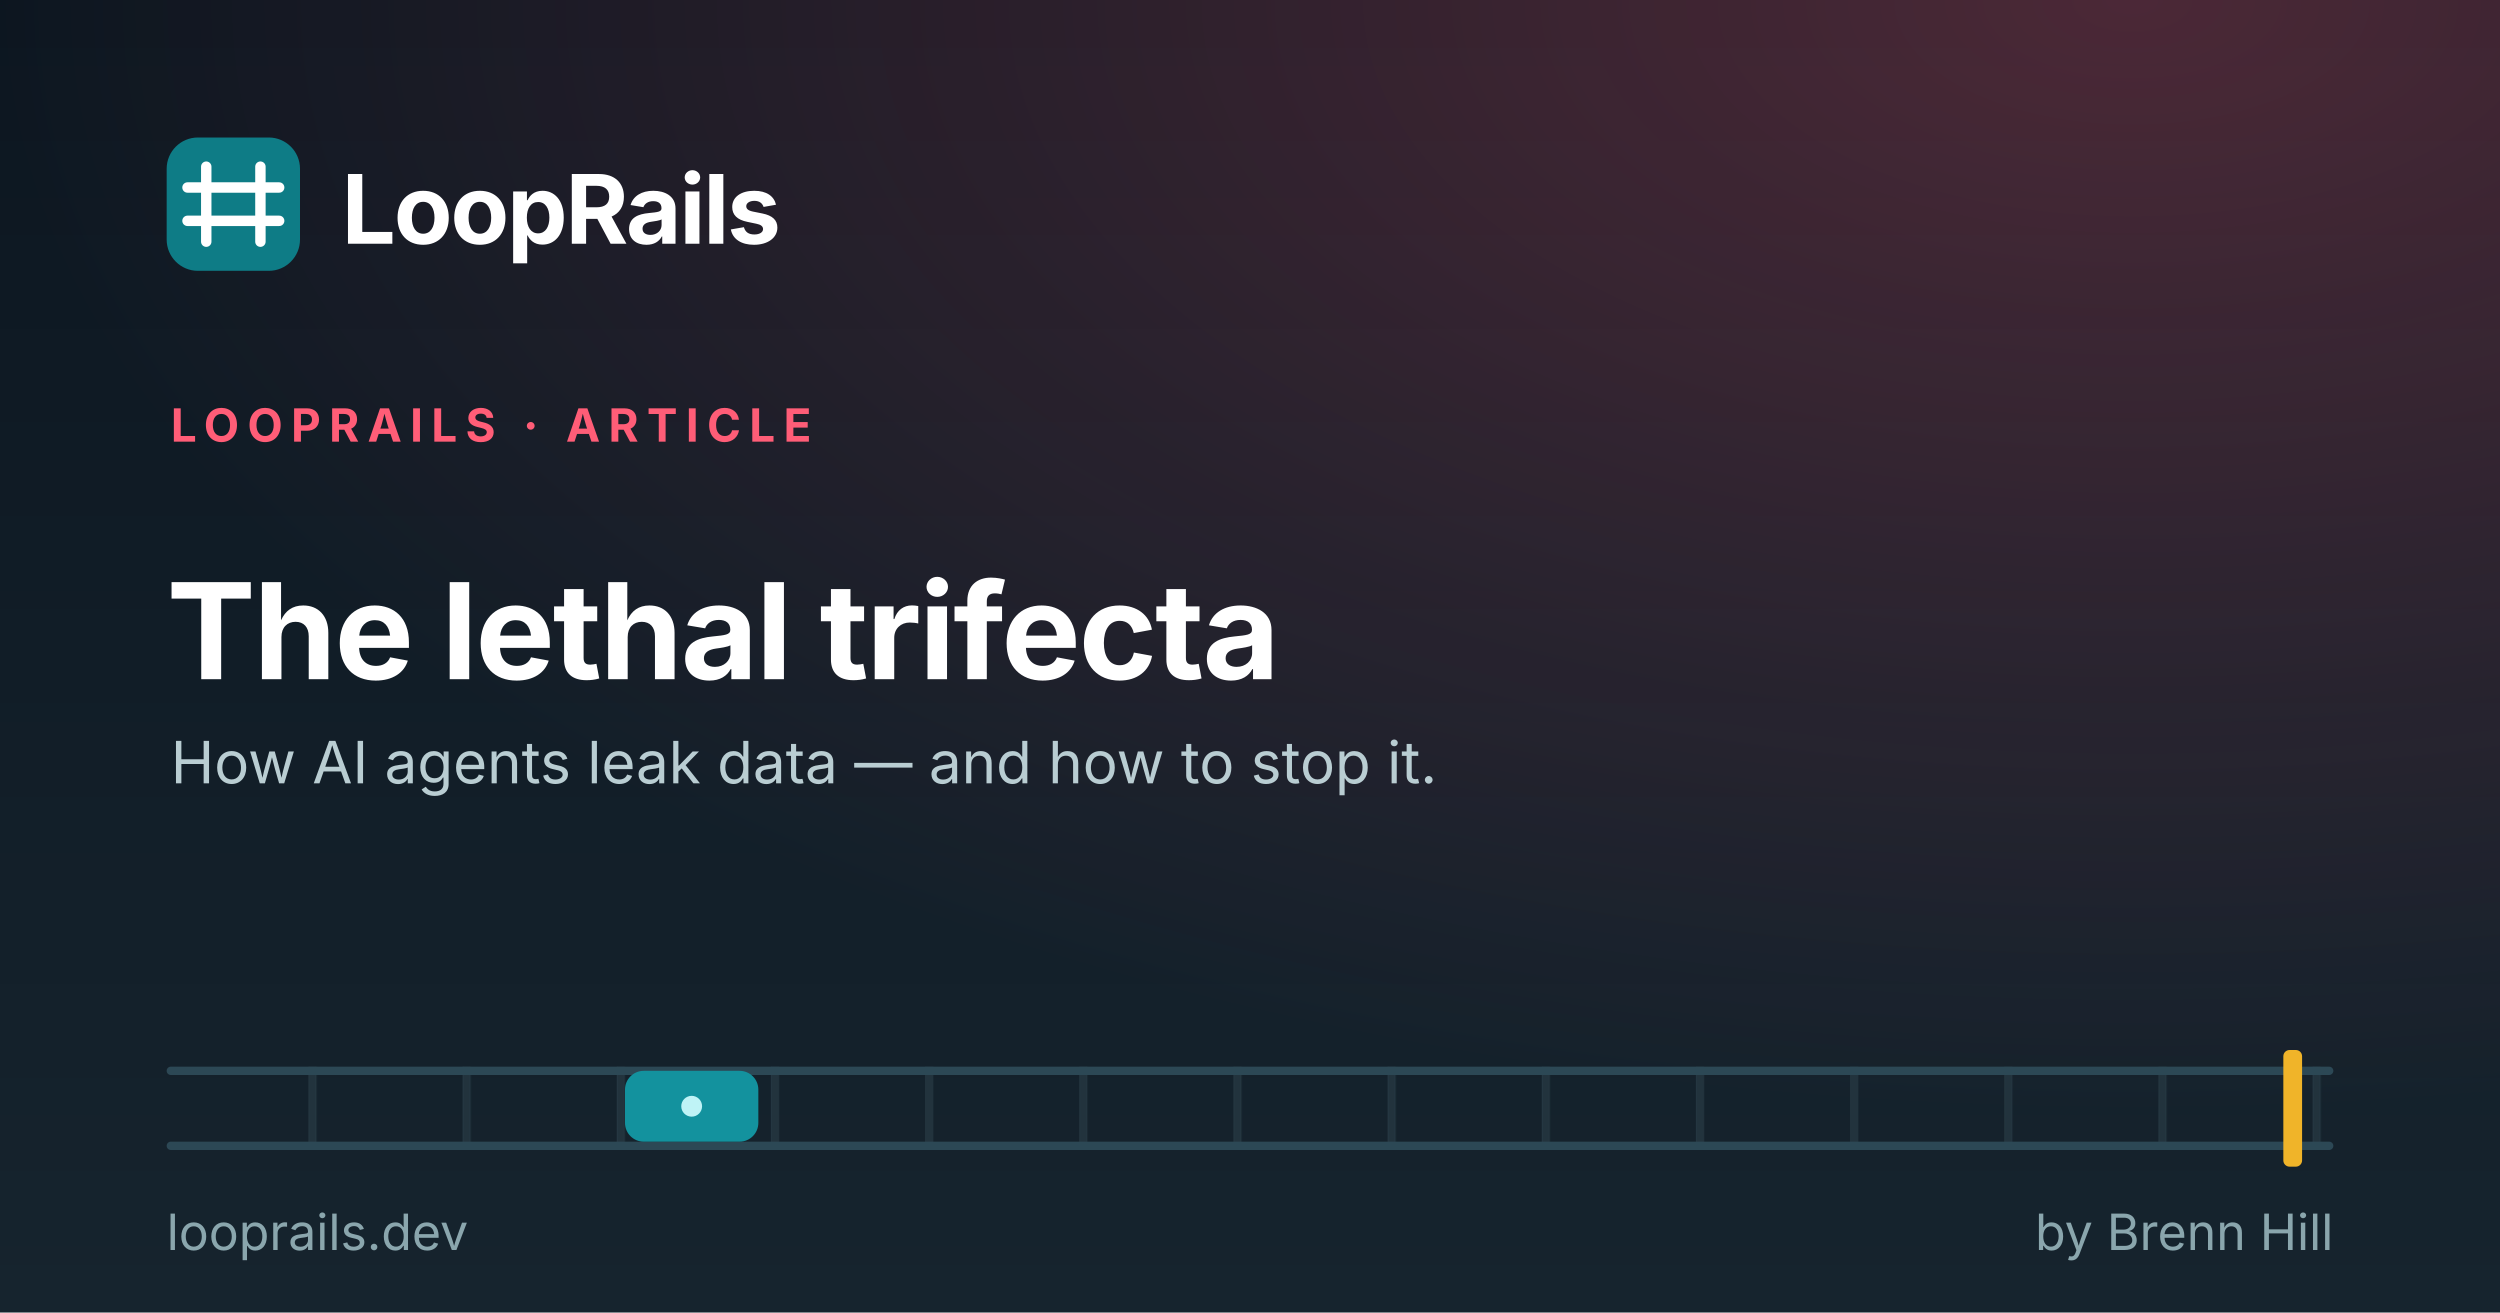
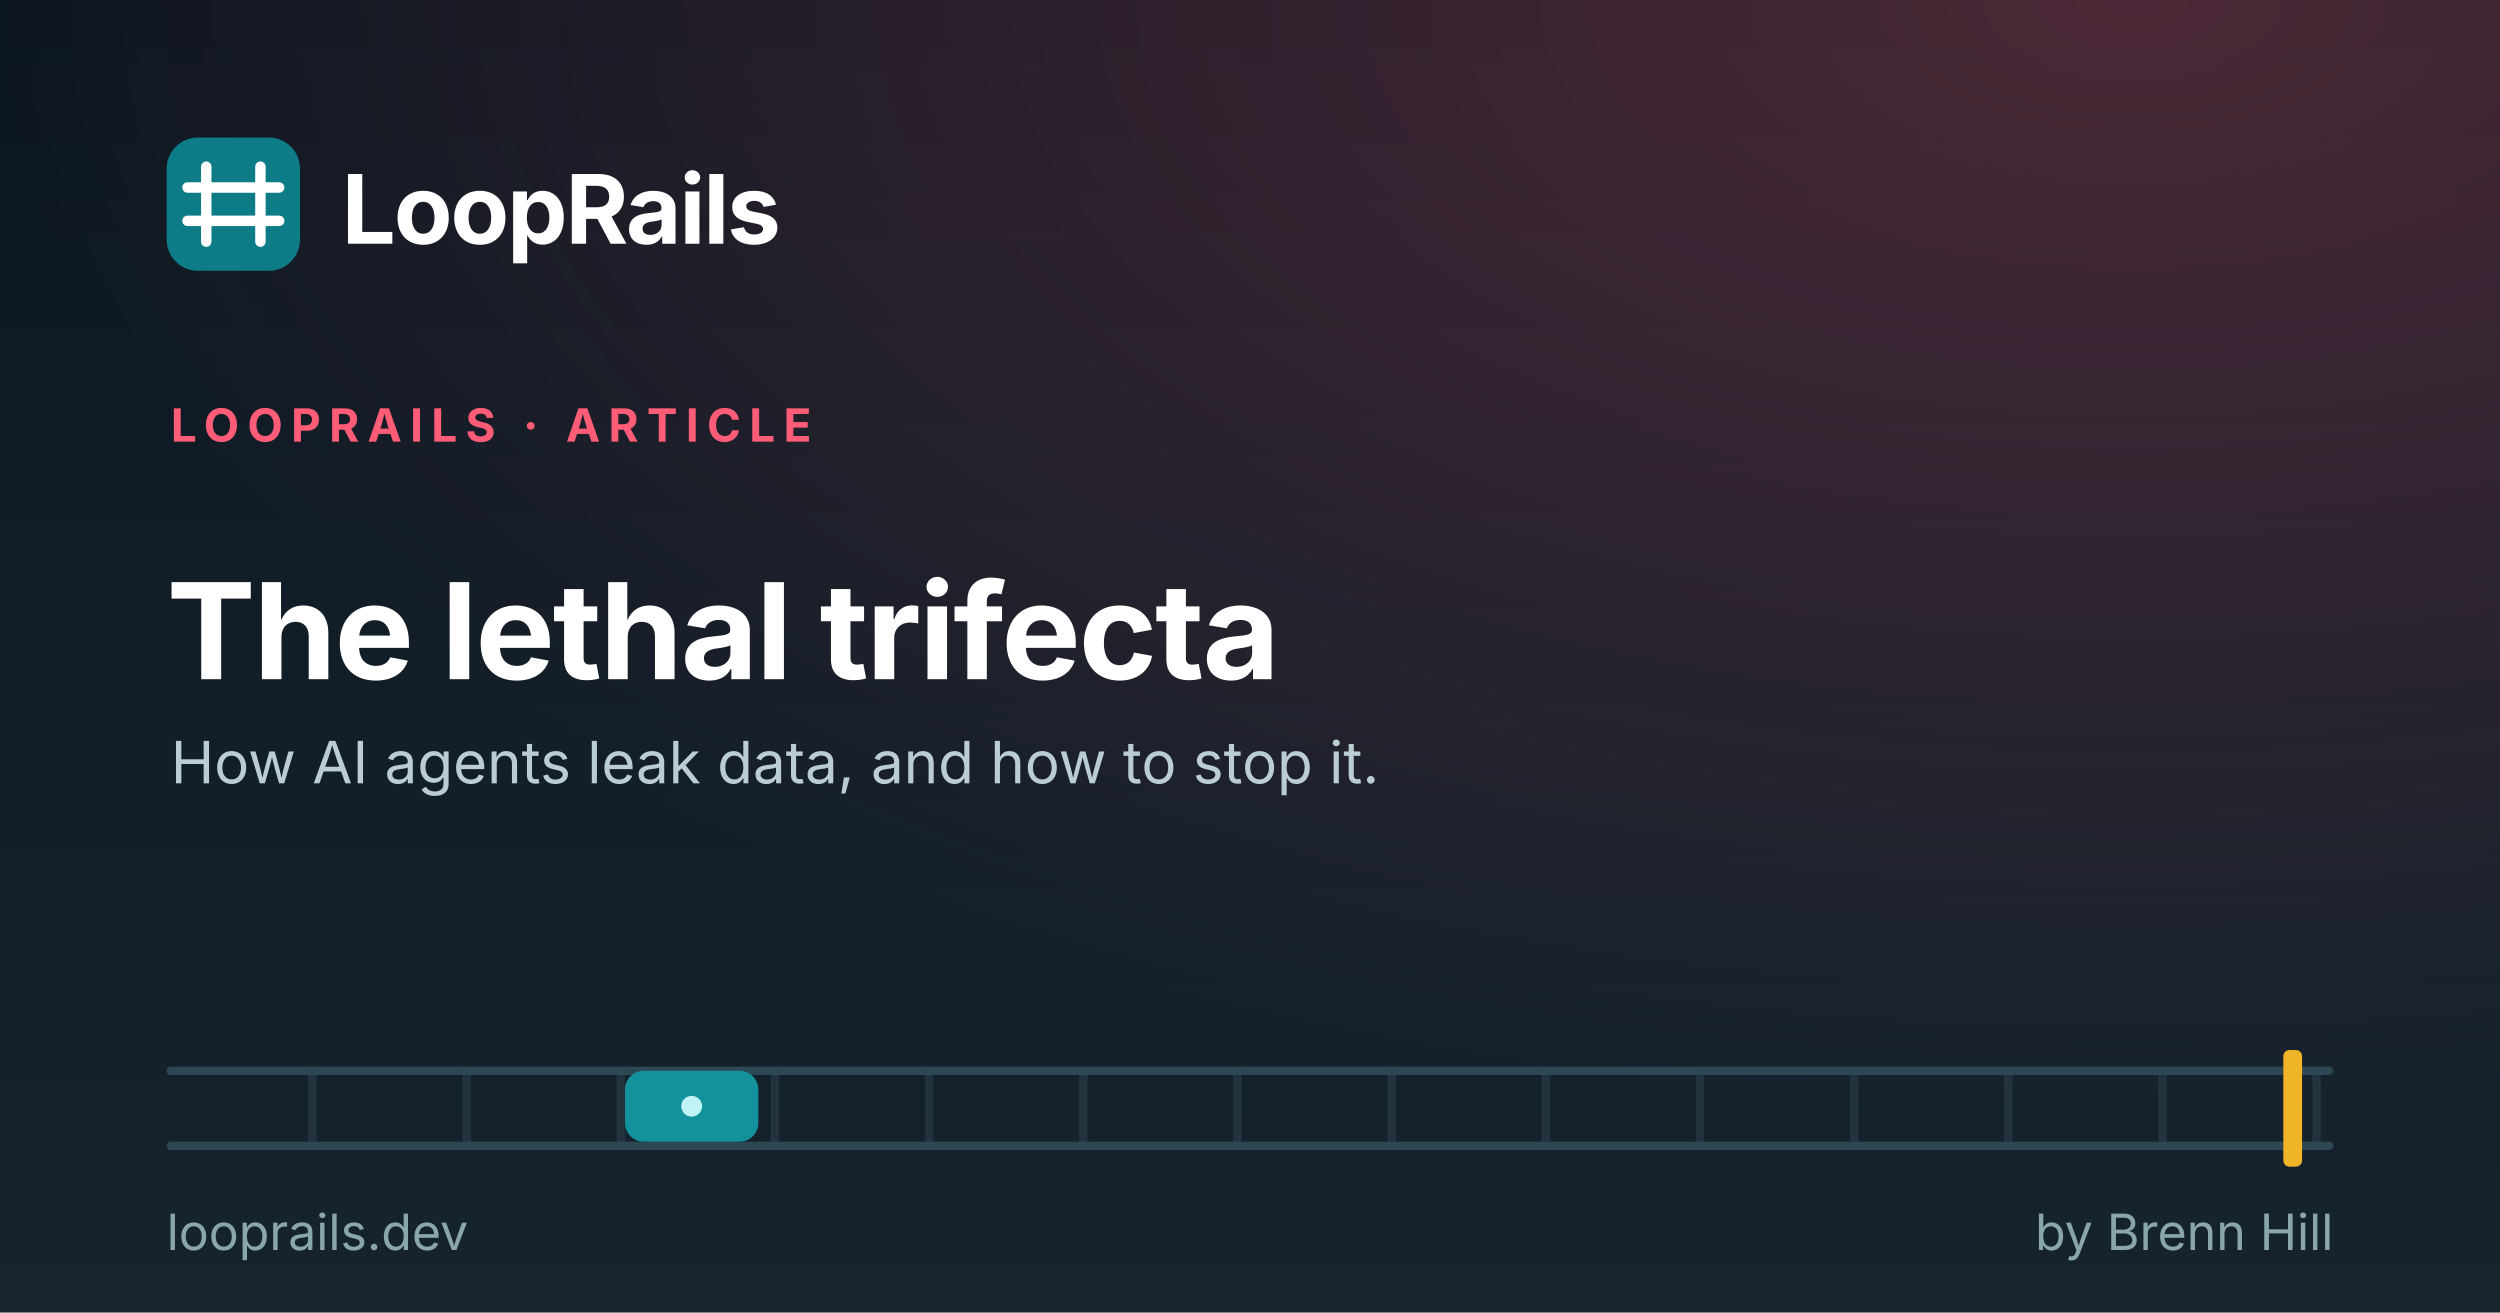
<svg xmlns="http://www.w3.org/2000/svg" width="1200" height="630" viewBox="0 0 1200 630">
  <defs>
    <linearGradient id="bg" x1="0" y1="0" x2="0" y2="1">
      <stop offset="0" stop-color="#0c1620" />
      <stop offset="1" stop-color="#16242e" />
    </linearGradient>
    <radialGradient id="glow" cx="0.85" cy="0.0" r="0.85">
      <stop offset="0" stop-color="#ff5d77" stop-opacity="0.26" />
      <stop offset="1" stop-color="#ff5d77" stop-opacity="0" />
    </radialGradient>
    <pattern id="ties" width="74" height="40" patternUnits="userSpaceOnUse">
      <rect x="0" y="0" width="4" height="40" fill="#22333d" />
    </pattern>
  </defs>
  <rect width="1200" height="630" fill="url(#bg)" />
  <rect width="1200" height="630" fill="url(#glow)" />
  <rect x="80" y="66" width="64" height="64" rx="15" fill="#0e7c86" />
  <g stroke="#ffffff" stroke-width="5" stroke-linecap="round">
    <line x1="99" y1="80" x2="99" y2="116" />
    <line x1="125" y1="80" x2="125" y2="116" />
    <line x1="90" y1="90" x2="134" y2="90" />
    <line x1="90" y1="106" x2="134" y2="106" />
  </g>
  <text x="164" y="117" font-family="Inter, Arial, Helvetica, sans-serif" font-weight="bold" font-size="46" fill="#ffffff" letter-spacing="-1">LoopRails</text>
  <text x="82" y="212" font-family="Inter, Arial, Helvetica, sans-serif" font-weight="bold" font-size="22" letter-spacing="4" fill="#ff5d77">LOOPRAILS · ARTICLE</text>
  <text x="80" y="326" font-family="Inter, Arial, Helvetica, sans-serif" font-weight="bold" font-size="64" fill="#ffffff" letter-spacing="-1">The lethal trifecta</text>
-   <text x="82" y="376" font-family="Inter, Arial, Helvetica, sans-serif" font-size="28" fill="#b9cdd2">How AI agents leak data — and how to stop it.</text>
+   <text x="82" y="376" font-family="Inter, Arial, Helvetica, sans-serif" font-size="28" fill="#b9cdd2">How AI agents leak data, and how to stop it.</text>
  <g>
    <rect x="80" y="512" width="1040" height="40" fill="url(#ties)" />
    <rect x="80" y="512" width="1040" height="4" rx="2" fill="#2c4855" />
    <rect x="80" y="548" width="1040" height="4" rx="2" fill="#2c4855" />
    <rect x="300" y="514" width="64" height="34" rx="9" fill="#13929e" />
    <circle cx="332" cy="531" r="5" fill="#bff3f6" />
    <rect x="1096" y="504" width="9" height="56" rx="3" fill="#f0b429" />
  </g>
  <text x="80" y="600" font-family="Inter, Arial, Helvetica, sans-serif" font-size="24" fill="#8aa6ad">looprails.dev</text>
  <text x="1120" y="600" text-anchor="end" font-family="Inter, Arial, Helvetica, sans-serif" font-size="24" fill="#8aa6ad">by Brenn Hill</text>
</svg>
